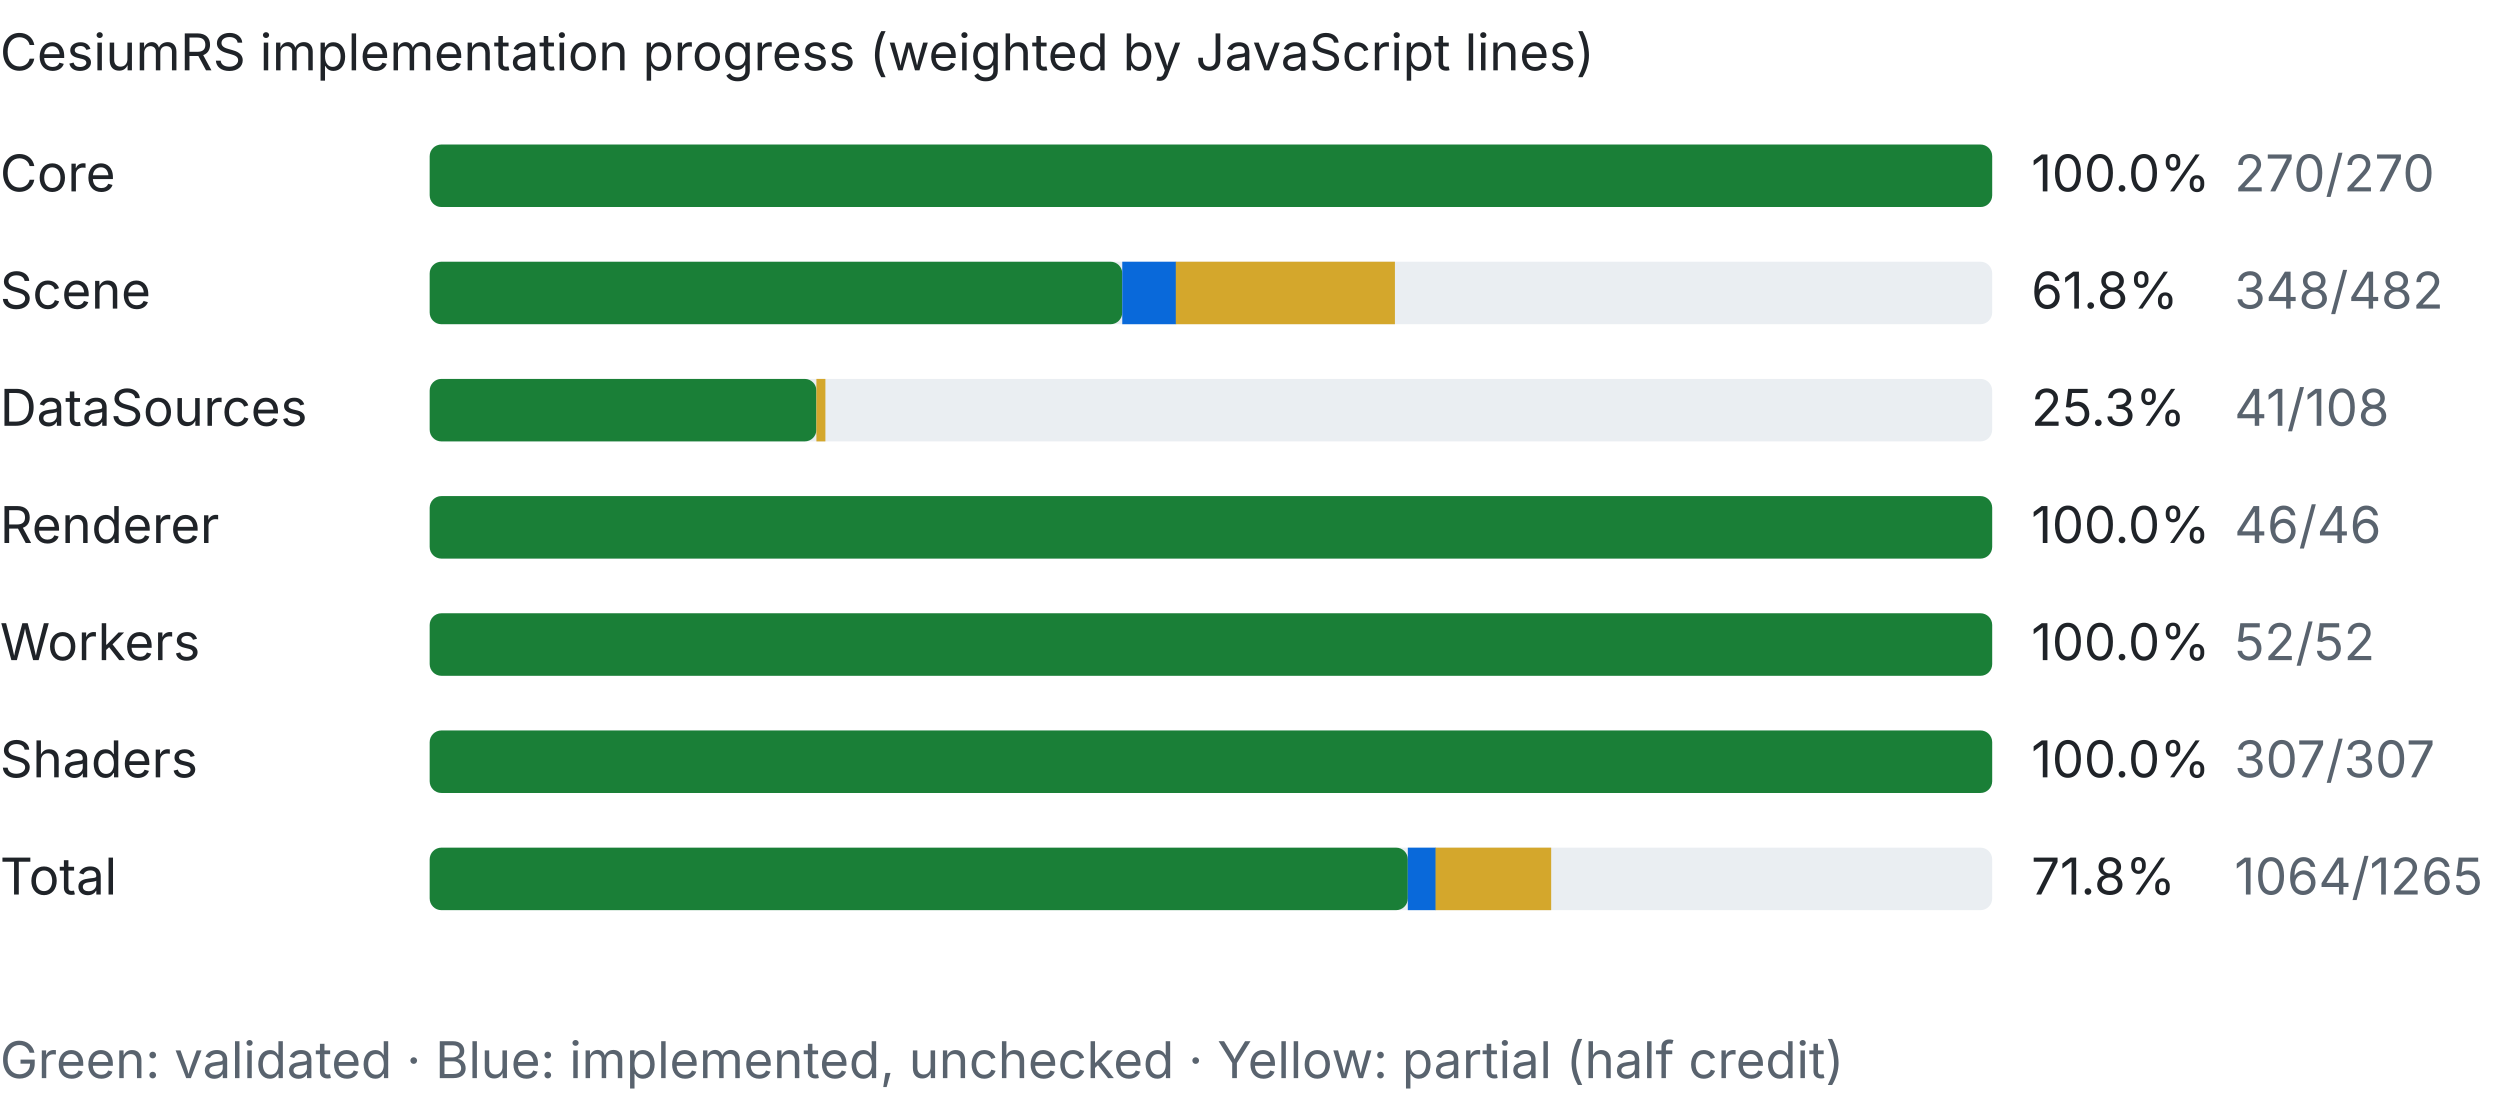
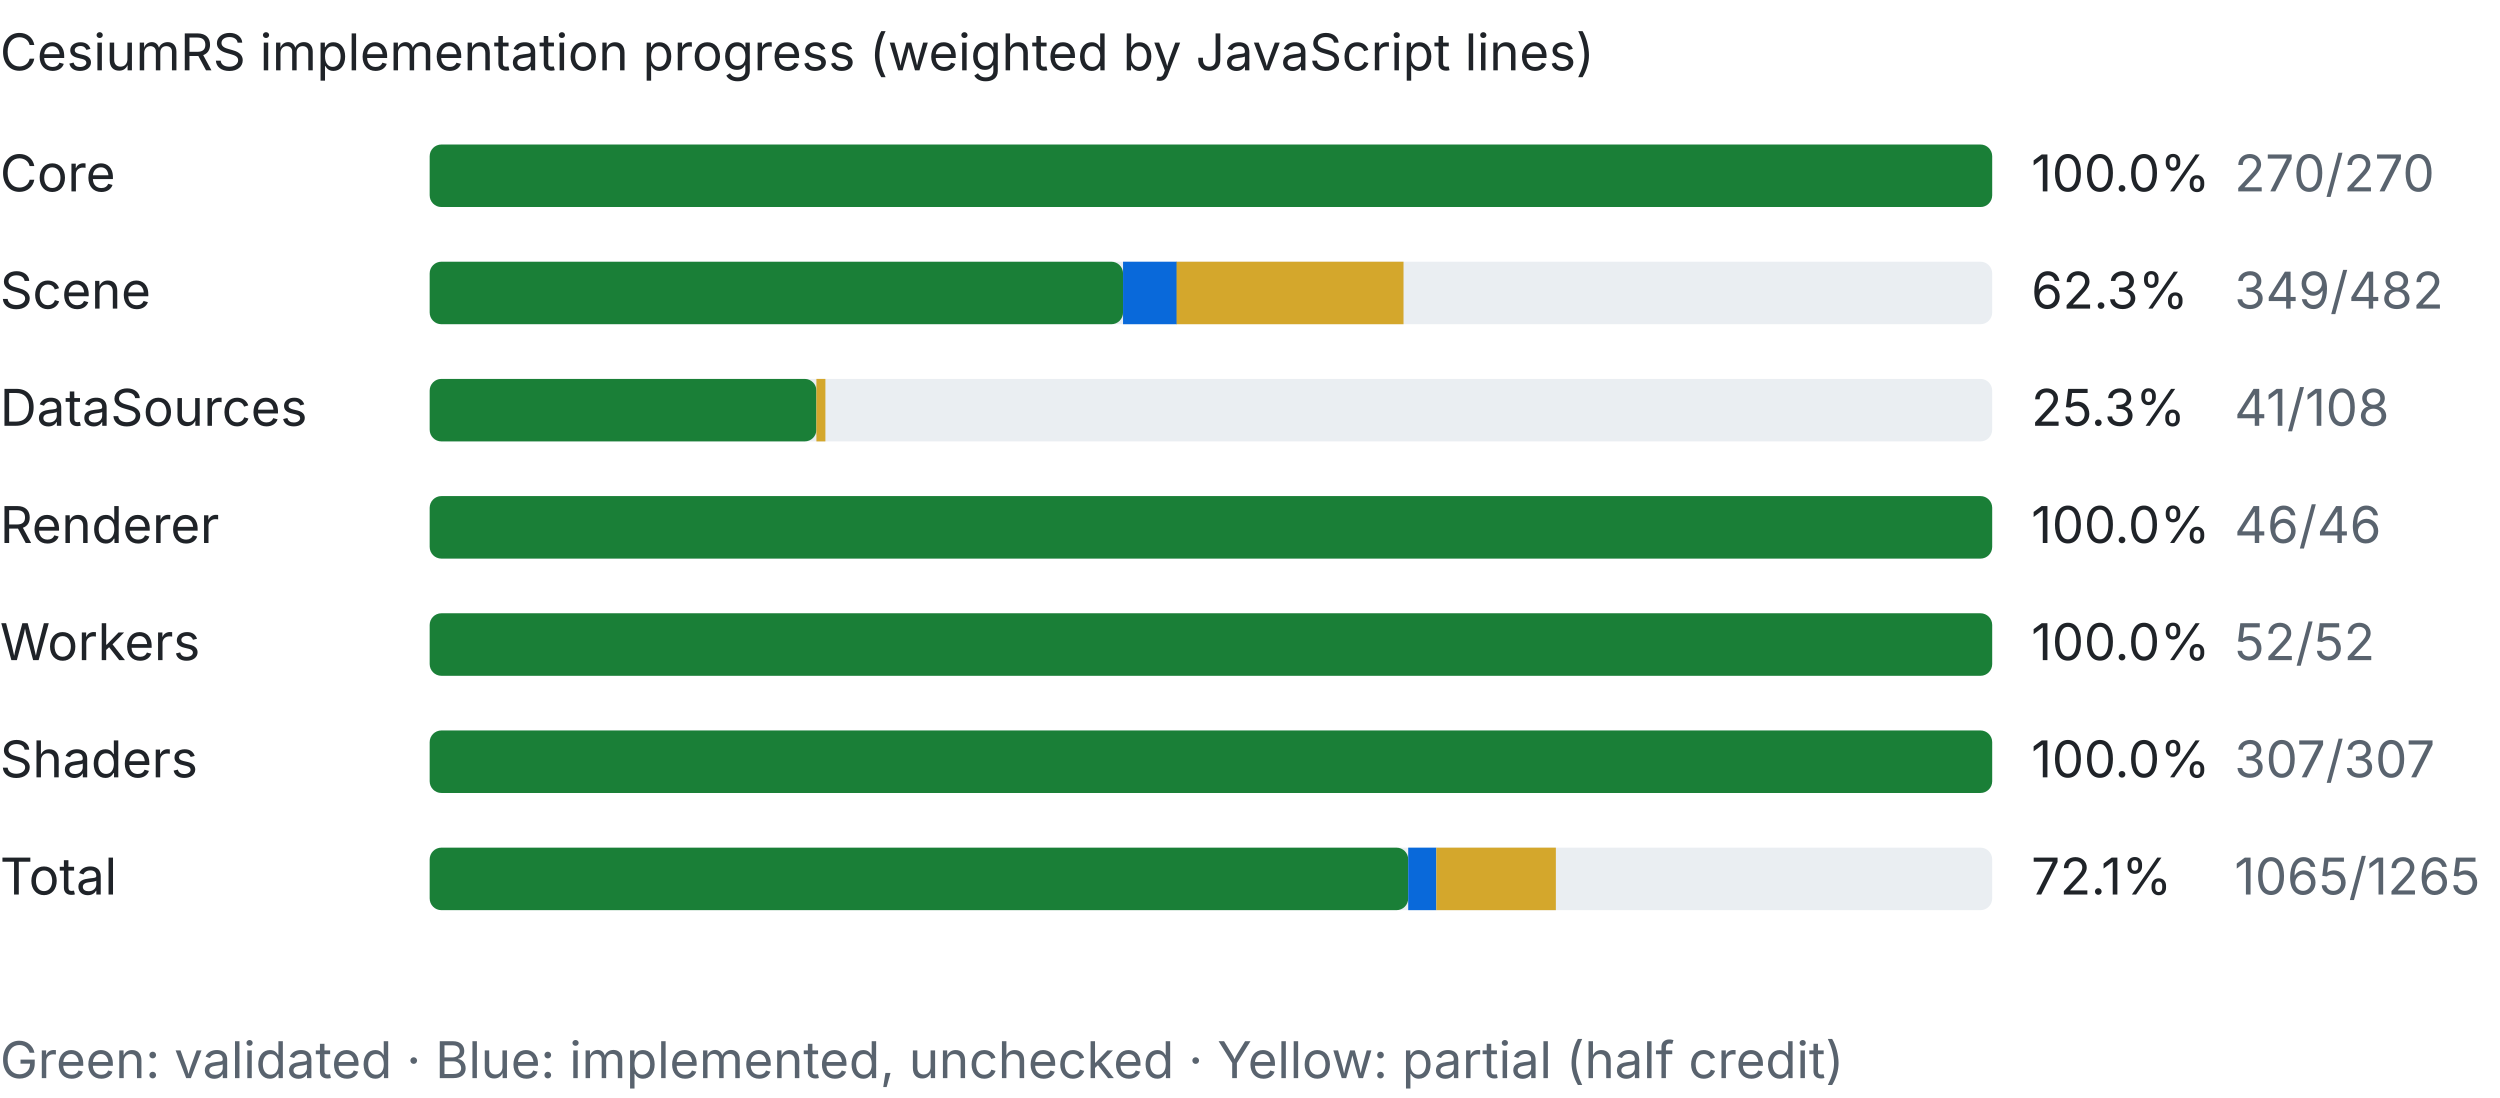
<svg xmlns="http://www.w3.org/2000/svg" width="640" height="281" viewBox="0 0 640 281">
  <style>text{font:13px system-ui,-apple-system,Segoe UI,sans-serif;fill:#1f2328}.dim{fill:#59636e}.bg{fill:#eaeef2}.done{fill:#1a7f37}.part{fill:#d4a72c}.unchecked{fill:#0969da}@media (prefers-color-scheme:dark){text{fill:#e6edf3}.dim{fill:#9198a1}.bg{fill:#30363d}.done{fill:#3fb950}}</style>
  <text x="0" y="18" font-weight="600">CesiumRS implementation progress (weighted by JavaScript lines)</text>
  <text x="0" y="49">Core</text>
  <rect class="bg" x="110" y="37" width="400" height="16" rx="3" />
  <rect class="done" x="110" y="37" width="400.0" height="16" rx="3" />
  <text x="520" y="49">100.0%</text>
  <text class="dim" x="572" y="49">270/270</text>
  <text x="0" y="79">Scene</text>
  <rect class="bg" x="110" y="67" width="400" height="16" rx="3" />
-   <rect class="done" x="110" y="67" width="177.3" height="16" rx="3" />
-   <rect class="unchecked" x="287.3" y="67" width="13.8" height="16" />
-   <rect class="part" x="301.0" y="67" width="56.1" height="16" />
-   <text x="520" y="79">61.8%</text>
-   <text class="dim" x="572" y="79">348/482</text>
+   <rect class="done" x="110" y="67" width="177.5" height="16" rx="3" />
+   <rect class="unchecked" x="287.5" y="67" width="13.8" height="16" />
+   <rect class="part" x="301.2" y="67" width="58.1" height="16" />
+   <text x="520" y="79">62.3%</text>
+   <text class="dim" x="572" y="79">349/482</text>
  <text x="0" y="109">DataSources</text>
  <rect class="bg" x="110" y="97" width="400" height="16" rx="3" />
  <rect class="done" x="110" y="97" width="99.0" height="16" rx="3" />
  <rect class="part" x="209.0" y="97" width="2.3" height="16" />
  <text x="520" y="109">25.3%</text>
  <text class="dim" x="572" y="109">41/108</text>
  <text x="0" y="139">Renderer</text>
  <rect class="bg" x="110" y="127" width="400" height="16" rx="3" />
  <rect class="done" x="110" y="127" width="400.0" height="16" rx="3" />
  <text x="520" y="139">100.0%</text>
  <text class="dim" x="572" y="139">46/46</text>
  <text x="0" y="169">Workers</text>
  <rect class="bg" x="110" y="157" width="400" height="16" rx="3" />
  <rect class="done" x="110" y="157" width="400.0" height="16" rx="3" />
  <text x="520" y="169">100.0%</text>
  <text class="dim" x="572" y="169">52/52</text>
  <text x="0" y="199">Shaders</text>
  <rect class="bg" x="110" y="187" width="400" height="16" rx="3" />
  <rect class="done" x="110" y="187" width="400.0" height="16" rx="3" />
  <text x="520" y="199">100.0%</text>
  <text class="dim" x="572" y="199">307/307</text>
  <text x="0" y="229" font-weight="600">Total</text>
  <rect class="bg" x="110" y="217" width="400" height="16" rx="3" />
-   <rect class="done" x="110" y="217" width="250.4" height="16" rx="3" />
-   <rect class="unchecked" x="360.4" y="217" width="7.2" height="16" />
-   <rect class="part" x="367.5" y="217" width="29.6" height="16" />
-   <text x="520" y="229" font-weight="600">71.8%</text>
-   <text class="dim" x="572" y="229">1064/1265</text>
+   <rect class="done" x="110" y="217" width="250.5" height="16" rx="3" />
+   <rect class="unchecked" x="360.5" y="217" width="7.2" height="16" />
+   <rect class="part" x="367.7" y="217" width="30.6" height="16" />
+   <text x="520" y="229" font-weight="600">72.1%</text>
+   <text class="dim" x="572" y="229">1065/1265</text>
  <text class="dim" x="0" y="276">Green: validated · Blue: implemented, unchecked · Yellow: partial (half credit)</text>
</svg>
